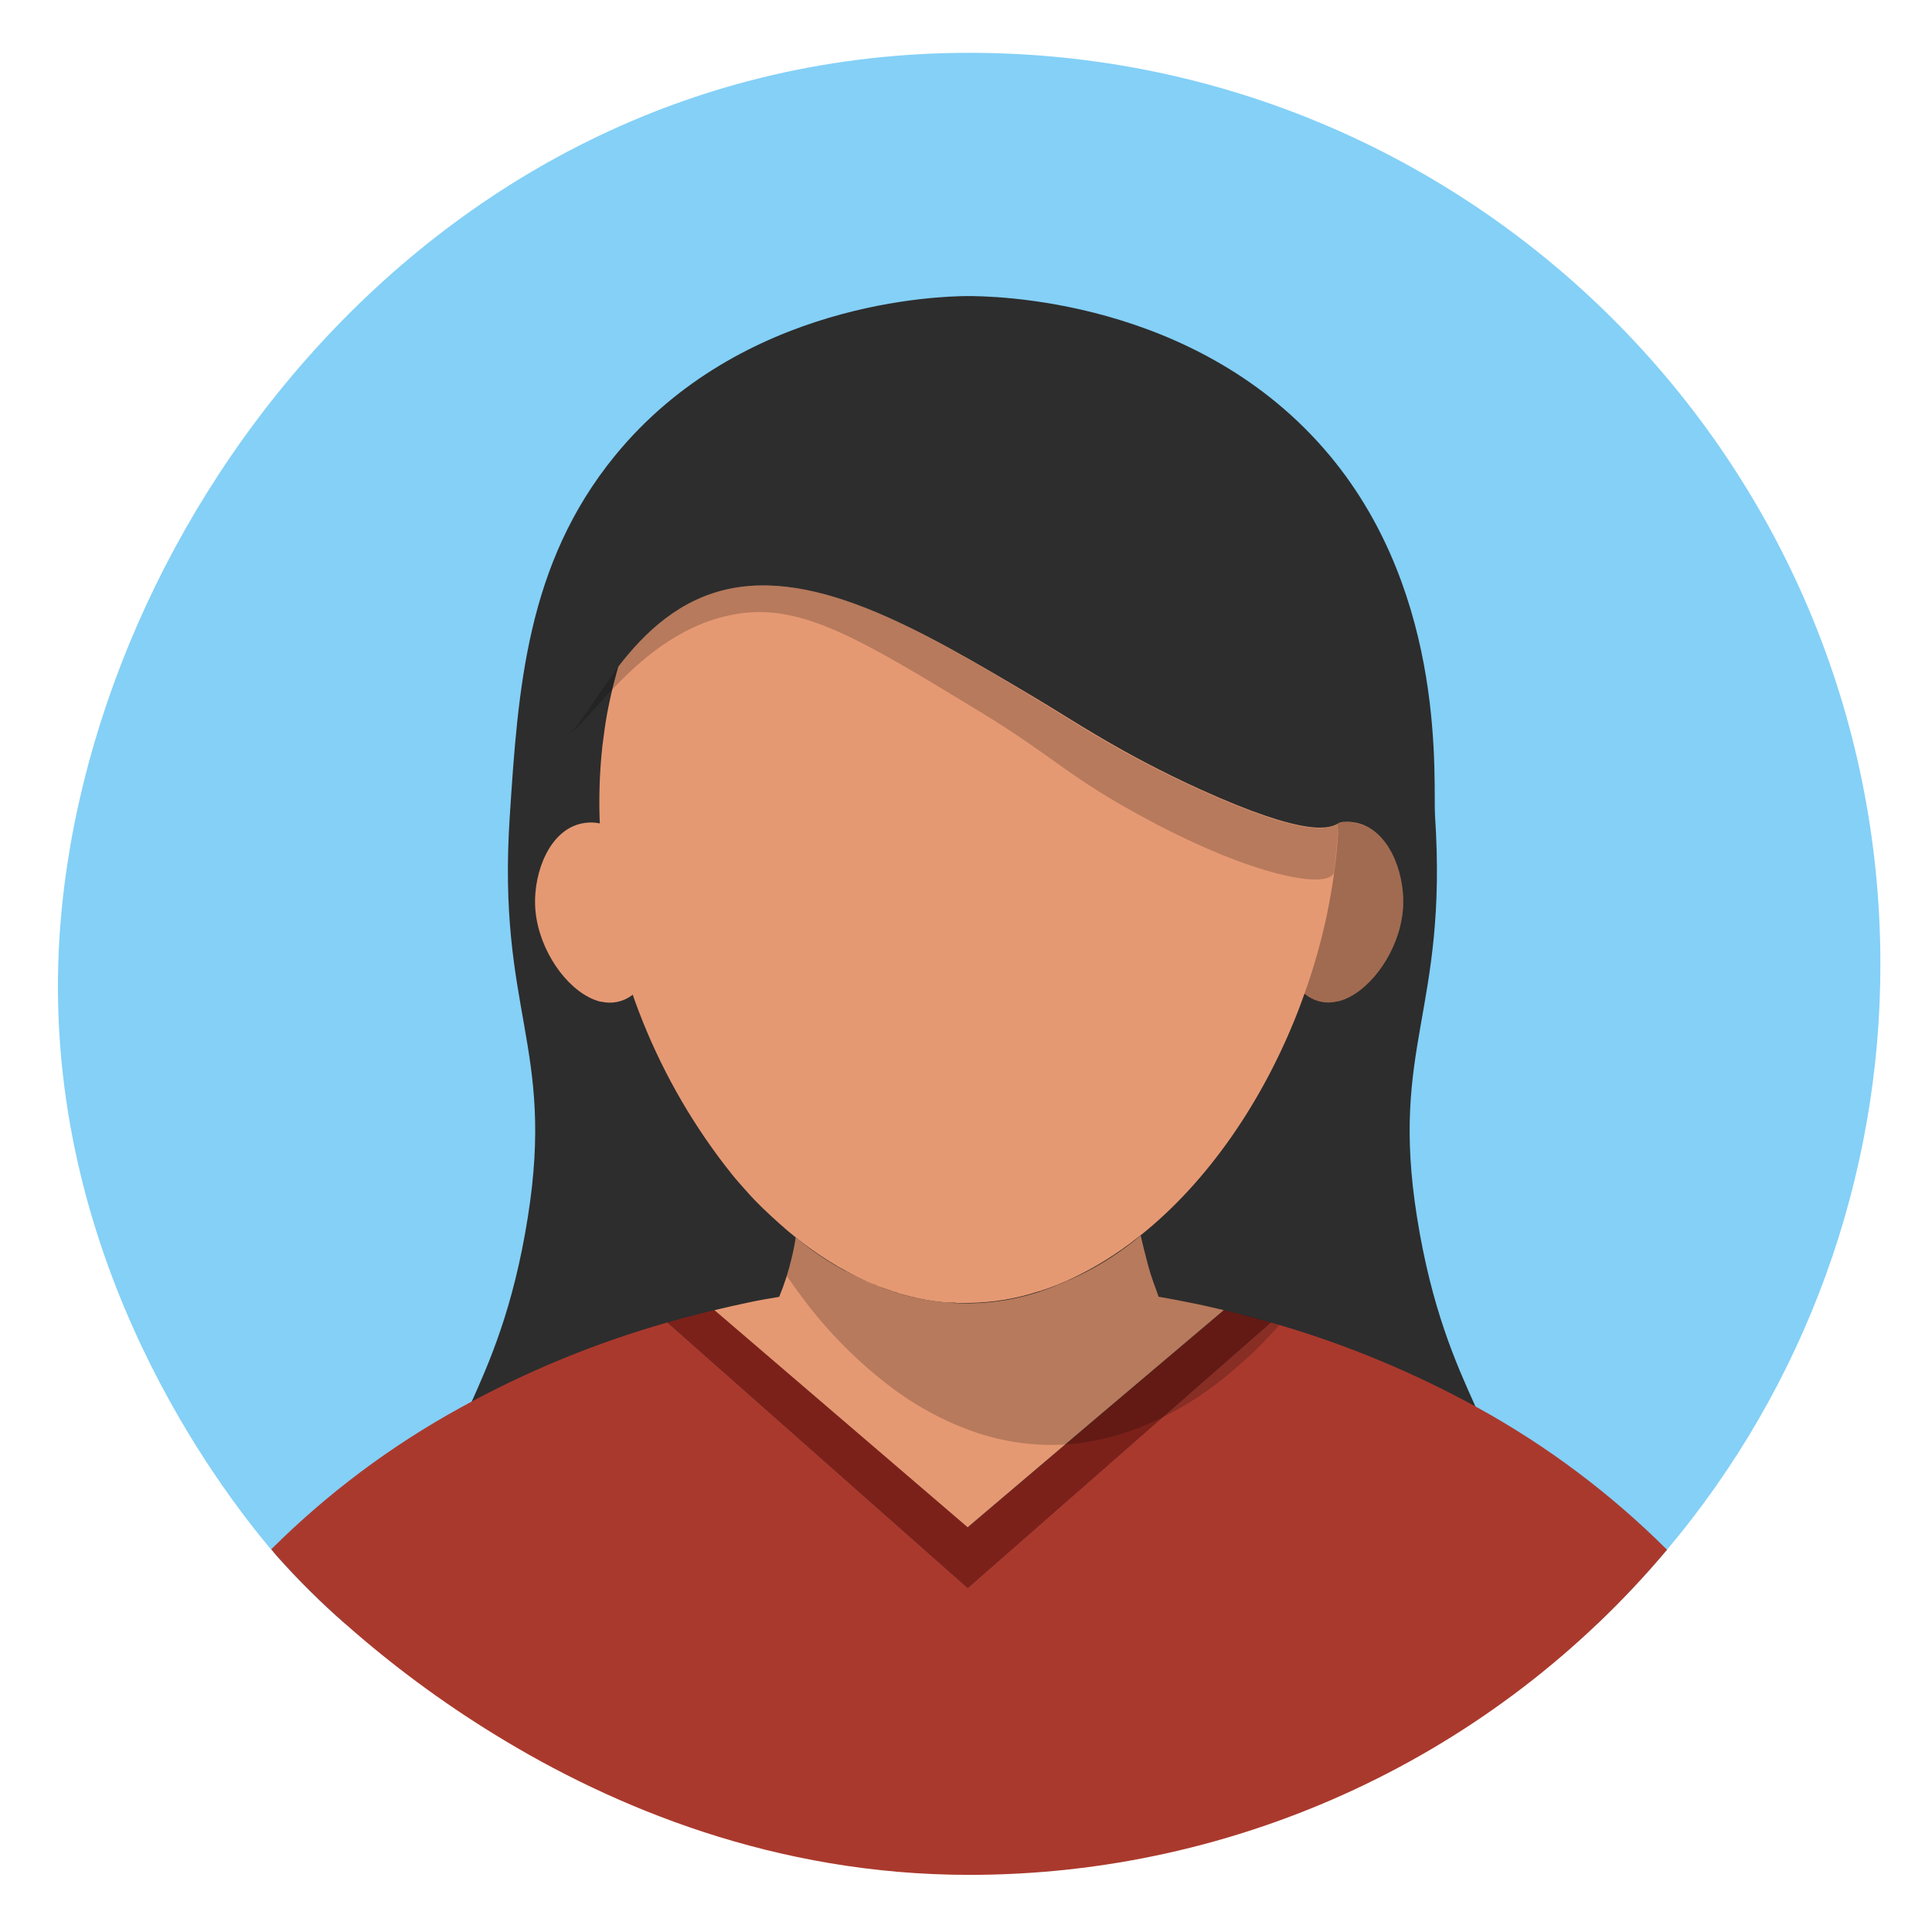
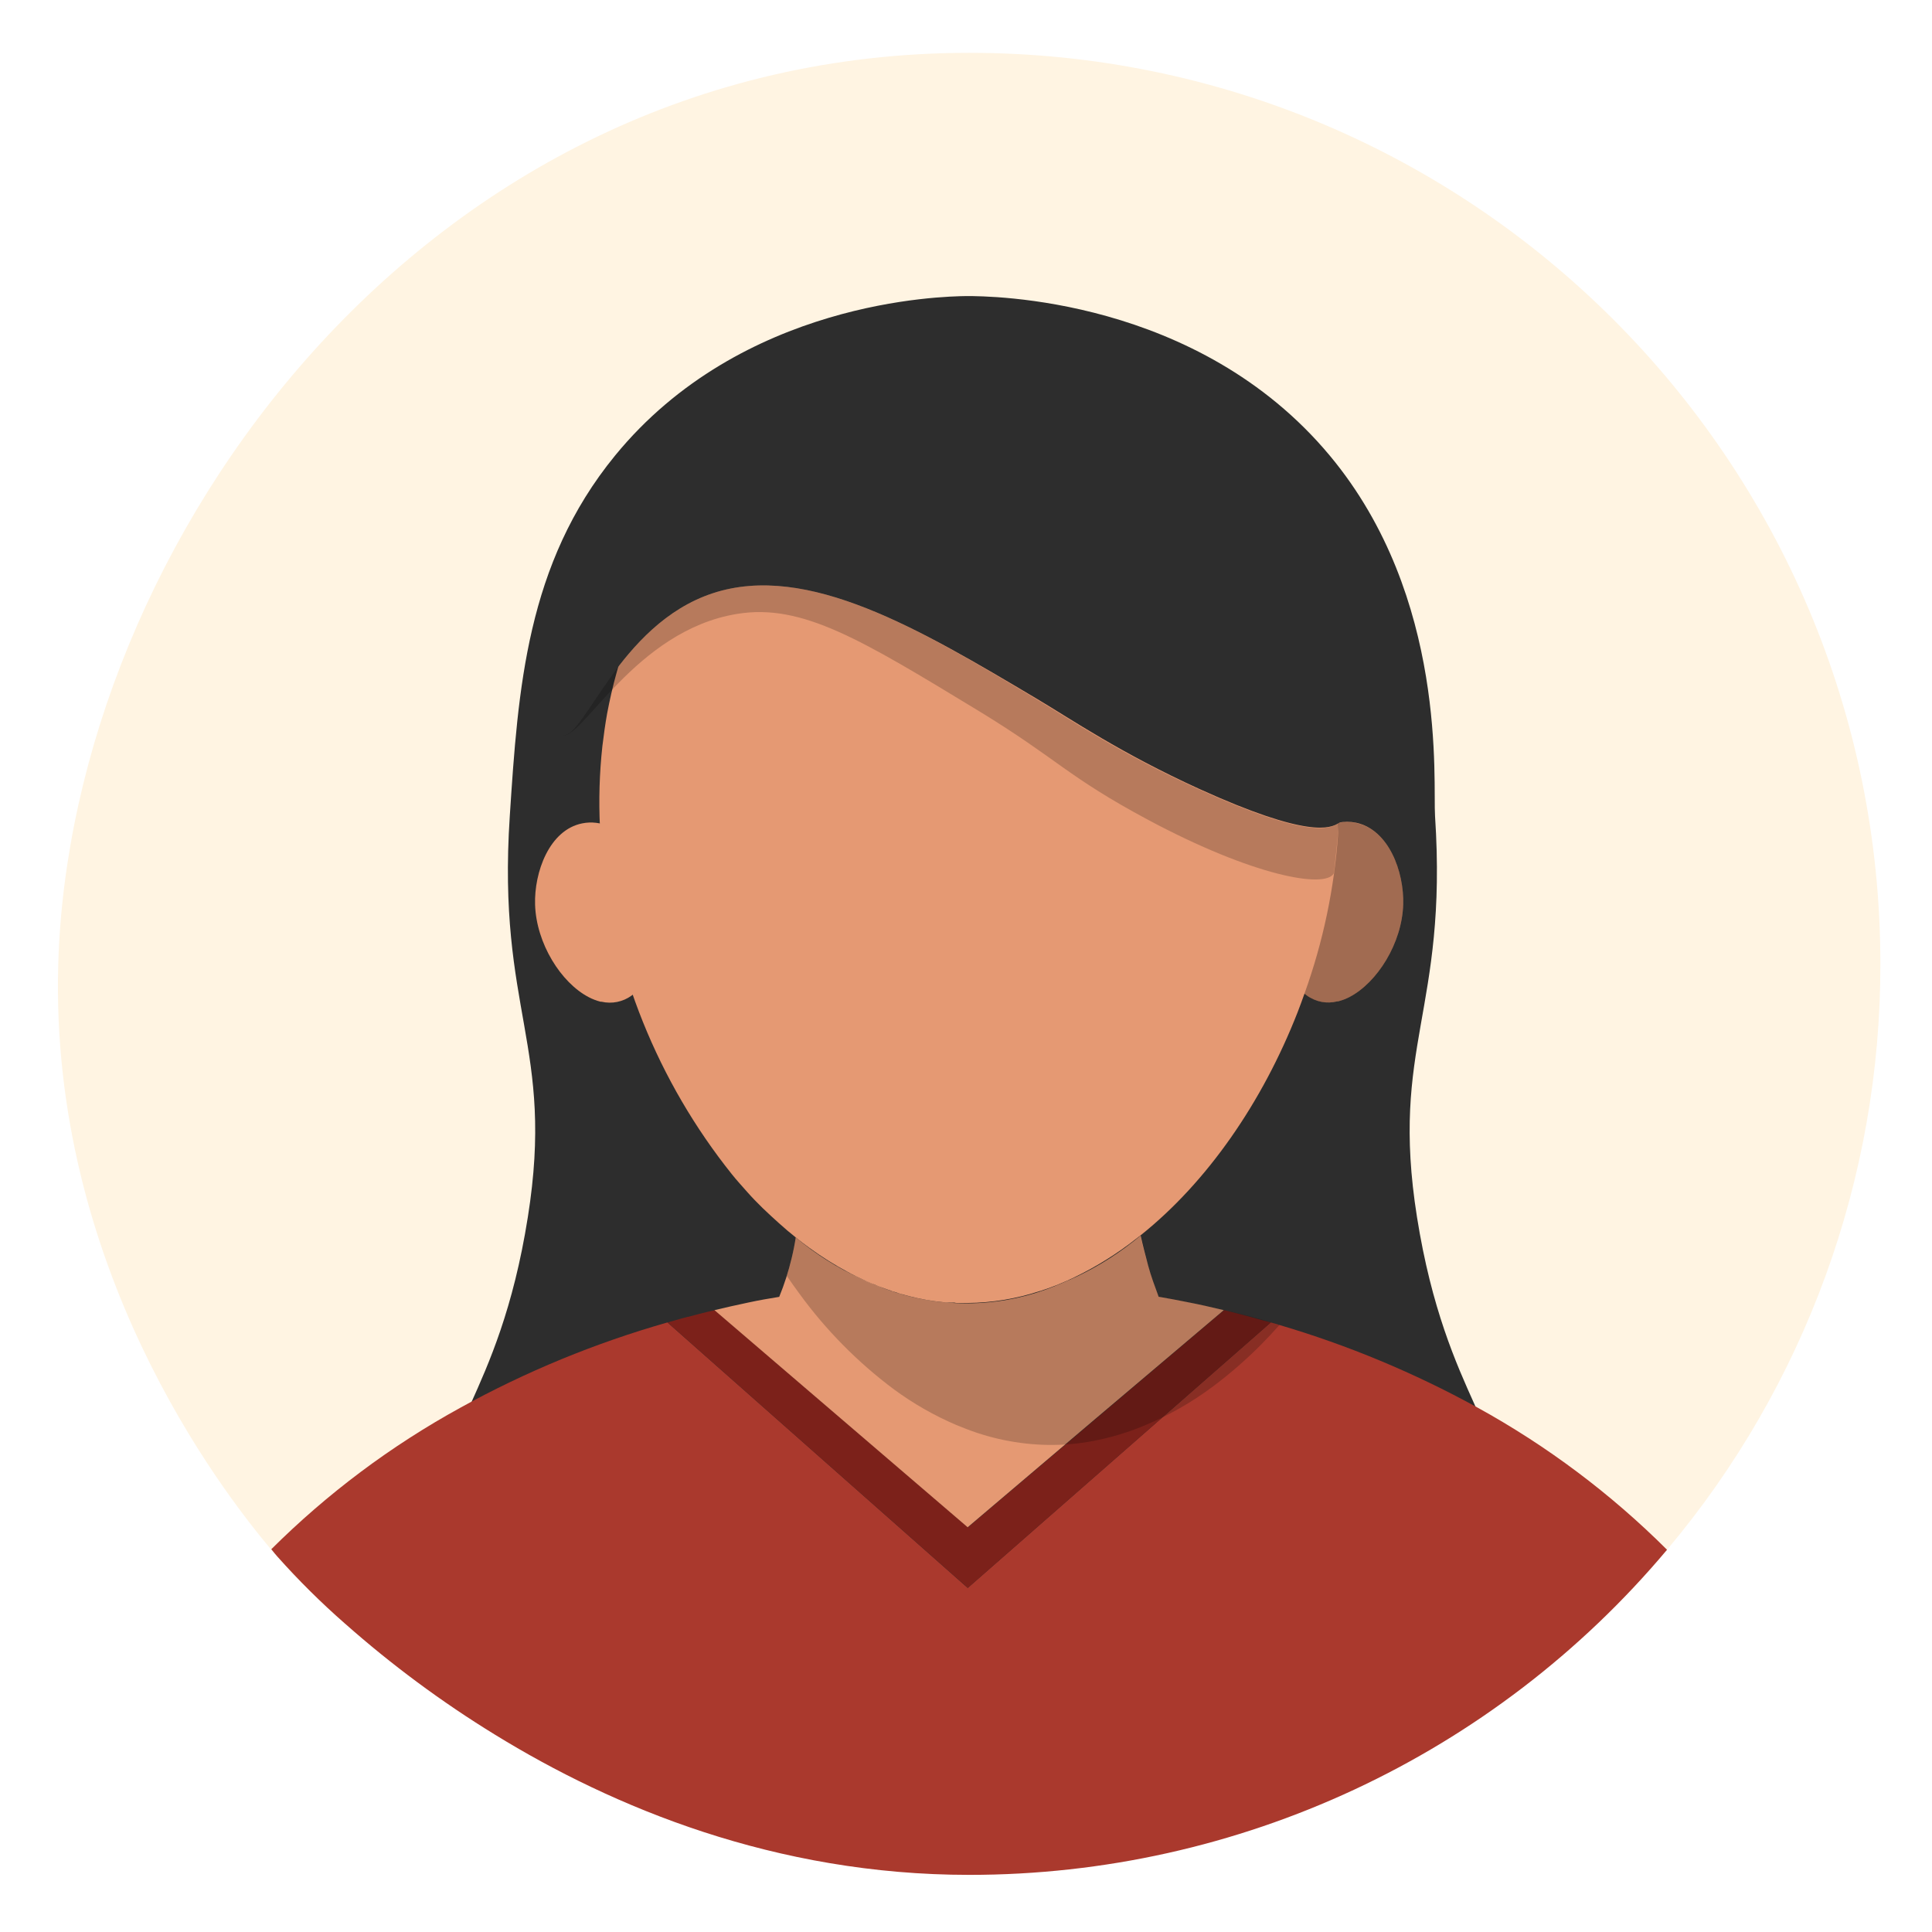
<svg xmlns="http://www.w3.org/2000/svg" width="800px" height="800px" viewBox="0 0 256 256" data-name="Layer 1" id="Layer_1">
  <defs>
-     <style>.cls-1{fill:#84d0f7;}.cls-2{fill:#2d2d2d;}.cls-3{fill:#aa392d;}.cls-4{fill:#7c211a;}.cls-5{fill:#e59973;}.cls-6{opacity:0.2;}.cls-7{opacity:0.3;}</style>
+     <style>.cls-1{fill:#fff4e2;}.cls-2{fill:#2d2d2d;}.cls-3{fill:#aa392d;}.cls-4{fill:#7c211a;}.cls-5{fill:#e59973;}.cls-6{opacity:0.2;}.cls-7{opacity:0.3;}</style>
  </defs>
  <g data-name="Female 2" id="Female_2">
    <path class="cls-1" d="M249.16,127.72a120.25,120.25,0,0,1-28.27,77.63,123.4,123.4,0,0,1-9.2,9.79h-166a101.12,101.12,0,0,1-8.95-8.86c-.24-.27-.51-.59-.81-.95C29,197.07,6.56,167.78,7.72,127.72,9.33,72.21,56,7,128.44,7A120.72,120.72,0,0,1,249.16,127.72Z" id="Wallpaper" />
    <path class="cls-2" d="M197.86,199.66c-4.92,15.91-37.33,24.37-69,24.54-31.66-.17-64.06-8.63-69-24.54-2.94-9.48,6.23-14,10.08-38.38,3.62-22.75-4.1-27.28-2.39-53.16,1.1-16.82,2.2-33.37,13.93-47.73,16.8-20.56,43.21-21.12,46.62-21.16,3,0,30.57.08,48.12,21.16,15.67,18.82,13.64,43.29,13.93,47.73,1.71,25.88-6,30.41-2.39,53.16C191.63,185.65,200.8,190.18,197.86,199.66Z" id="Hairs" />
    <path class="cls-3" d="M220.89,205.35a120.67,120.67,0,0,1-92.46,43.08c-25.68,0-47.17-8.93-62.88-18.6a142.23,142.23,0,0,1-19.82-14.68,102.13,102.13,0,0,1-8.95-8.87c-.24-.26-.5-.59-.83-1A111.68,111.68,0,0,1,61,186.53a131,131,0,0,1,27.44-11.3q19.89,17.6,39.79,35.18l40.15-35.18c.29.09.59.15.87.24a1.11,1.11,0,0,0,.26.09h0a131.85,131.85,0,0,1,26.23,10.93A112.15,112.15,0,0,1,220.89,205.35Z" id="Sweater" />
    <path class="cls-4" d="M168.39,175.23l-40.15,35.18q-19.92-17.59-39.79-35.18l1-.28.84-.24c.24-.07.53-.13.81-.22h.06c1-.26,2.22-.59,3.55-.89q16.78,14.37,33.55,28.77,17-14.42,33.94-28.77C165.13,174.3,167.44,175,168.39,175.23Z" id="Neckband" />
    <path class="cls-5" d="M162.16,173.6q-17,14.37-33.94,28.77Q111.44,188,94.67,173.6c1.43-.35,2.93-.67,4.45-1s2.8-.54,4.13-.76a34.84,34.84,0,0,0,1.65-5.13c.24-1,.41-1.87.54-2.74a37.66,37.66,0,0,0,8.74,5.5c.5.22,1.06.48,1.74.76a31.06,31.06,0,0,0,24.29,0c.89-.37,1.67-.72,2.3-1a39,39,0,0,0,8.63-5.52c.28,1.28.63,2.63,1,4s.92,2.85,1.39,4.13a.13.13,0,0,1,.09,0c1.26.22,2.43.44,3.48.65h0C158.9,172.84,160.55,173.21,162.16,173.6Z" id="Neck" />
    <path class="cls-6" d="M169.54,175.56c-.82.93-1.67,1.84-2.54,2.71a57.84,57.84,0,0,1-6.23,5.41,42.54,42.54,0,0,1-9.41,5.33,34.44,34.44,0,0,1-6.52,1.93,29.67,29.67,0,0,1-6,.52,31.42,31.42,0,0,1-11.49-2.39l-.66-.26a41.48,41.48,0,0,1-8.21-4.69,59.44,59.44,0,0,1-12.56-12.71c-.56-.77-1.13-1.55-1.67-2.35.11-.35.22-.7.32-1.07a36,36,0,0,0,.87-4c.59.48,1.2.94,1.79,1.37a43.45,43.45,0,0,0,5.06,3.18c.17.08.35.19.52.28l.63.32.74.35.43.2c.16.06.26.13.37.17l.46.2.46.17a.82.82,0,0,0,.19.09c.17.08.35.15.52.21l.68.24,0,0c.24.09.48.18.69.24l.18.07.52.15a7.07,7.07,0,0,0,.74.24,1.28,1.28,0,0,1,.35.09l.71.19a28.78,28.78,0,0,0,4.48.78,2.61,2.61,0,0,0,.48.05,1.77,1.77,0,0,0,.32,0,5.86,5.86,0,0,0,.61,0c.18,0,.37,0,.55.05h1.19a31.29,31.29,0,0,0,9.63-1.59l.06,0,.35-.13c.65-.2,1.28-.46,1.93-.7l.18-.08.82-.35.22-.09a44.79,44.79,0,0,0,8.19-4.82c.55-.41,1.07-.83,1.61-1.24.28,1.35.67,2.8,1.13,4.32.41,1.37.85,2.65,1.3,3.85l1.09.2,1.09.19,1.06.2c.28.06.54.1.81.17s.34.07.52.11c1.34.28,2.69.56,4,.89,2.1.5,4.19,1,6.23,1.63Z" id="HairsShadow" />
    <path class="cls-5" d="M185.93,119.84c-.15,5.14-3.44,10.35-7.11,12.27a7.65,7.65,0,0,1-1.56.59l-.12,0a4.93,4.93,0,0,1-2,.06,5,5,0,0,1-2-.87,2.92,2.92,0,0,1-.28-.21,6.78,6.78,0,0,1-1.11-1.1c-2.65-3.19-3.73-9.18-2-14a14.46,14.46,0,0,1,3.2-5,8.77,8.77,0,0,1,4.38-2.57,5.76,5.76,0,0,1,2.34,0C184.05,109.94,186.06,115.55,185.93,119.84Z" id="RightEar" />
    <path class="cls-7" d="M185.93,119.84c-.15,5.15-3.43,10.34-7.11,12.28a9,9,0,0,1-1.56.59l-.13,0a5.29,5.29,0,0,1-2,.06,5.09,5.09,0,0,1-2-.87l-.29-.21a6.56,6.56,0,0,1-1.08-1.09c-2.68-3.19-3.74-9.19-2-14a14.36,14.36,0,0,1,3.2-5,10.12,10.12,0,0,1,3.08-2.17,5.9,5.9,0,0,1,1.28-.39,5.64,5.64,0,0,1,2.35,0,3,3,0,0,1,.35.09C184.17,110.24,186.06,115.67,185.93,119.84Z" id="RightEarShadow" />
    <path class="cls-5" d="M85.08,130.62a7.36,7.36,0,0,1-1.39,1.3,4.9,4.9,0,0,1-4,.81l-.12,0a7.15,7.15,0,0,1-1.56-.6c-3.67-1.91-6.95-7.12-7.11-12.26-.13-4.29,1.88-9.9,6.25-10.77,2.48-.5,4.86.7,6.73,2.58a14.51,14.51,0,0,1,3.2,5C88.81,121.43,87.72,127.42,85.08,130.62Z" id="LeftEar" />
    <path class="cls-5" d="M177.32,109v.07c0,.39,0,.8,0,1.21a78.35,78.35,0,0,1-4.48,21.41c-.28.8-.58,1.6-.89,2.41-4.69,12-12,22.53-20.77,29.55-.54.41-1.06.83-1.61,1.24a44.79,44.79,0,0,1-8.19,4.82l-.22.09-.82.35-.18.08c-.65.24-1.28.5-1.93.7l-.35.13-.06,0a31.29,31.29,0,0,1-9.63,1.59H127c-.18,0-.37,0-.55-.05a5.86,5.86,0,0,1-.61,0,1.77,1.77,0,0,1-.32,0,2.61,2.61,0,0,1-.48-.05,28.78,28.78,0,0,1-4.48-.78l-.71-.19a1.28,1.28,0,0,0-.35-.09,7.07,7.07,0,0,1-.74-.24l-.52-.15L118,171c-.21-.06-.45-.15-.69-.24l0,0-.68-.24c-.17-.06-.35-.13-.52-.21a.82.82,0,0,1-.19-.09l-.46-.17-.46-.2c-.11,0-.21-.11-.37-.17l-.43-.2-.74-.35-.63-.32c-.17-.09-.35-.2-.52-.28a43.45,43.45,0,0,1-5.06-3.18c-.59-.43-1.2-.89-1.79-1.37-.76-.6-1.5-1.23-2.23-1.89s-1.46-1.32-2.16-2-1.43-1.43-2.08-2.17-1.37-1.52-2-2.31a80.38,80.38,0,0,1-17.28-42.91c-.11-1-.17-2-.21-3.06a68,68,0,0,1,.32-10.78c.18-1.46.37-2.89.63-4.33.33-1.73.72-3.49,1.22-5.28a72.16,72.16,0,0,1,4.61-12.47c4.19-8.8,10.25-17.08,17.81-23C111,48.4,119.11,45,128.26,45c14.75-.07,27,8.6,35.5,20.27a72.12,72.12,0,0,1,8.57,15.34c.56,1.37,1.06,2.74,1.54,4.13a69.76,69.76,0,0,1,2.54,9.75c.24,1.39.46,2.81.61,4.22A64.6,64.6,0,0,1,177.32,109Z" id="Head" />
    <path class="cls-6" d="M177.39,109.06c-.09,1.42-.2,2.57-.33,3.79-.19,1.91-.3,2.84-.34,2.91-1.2,2-10.7.3-24.56-7.11-10.8-5.78-12-8.06-22.45-14.43-15.6-9.47-23.4-14.27-32-12.88C84.11,83.51,77,98.29,74.46,97.42c2.91.63,7.49-14.69,20-18.82s27.44,4.8,42.79,14c4.82,2.89,11.14,7.24,21.62,12,14.45,6.58,17.38,5.21,18.47,4.52C177.37,109.09,177.37,109.06,177.39,109.06Z" data-name="HairsShadow" id="HairsShadow-2" />
    <path class="cls-2" d="M177.39,109.06s0,0,0,0c-1.09.69-4,2.06-18.47-4.52-10.48-4.78-16.8-9.13-21.62-12C121.91,83.4,107,74.49,94.47,78.6s-17.1,19.45-20,18.82l-.18-.07c-2.15-1-.76-10.28,2.42-18.27,4.78-12,16.75-29,38-34.59,4.52-1.18,21.94-5.46,38.94,4.32,16.79,9.67,21.75,26,24,33.64C178.43,85.12,184.23,104.48,177.39,109.06Z" data-name="Hairs" id="Hairs-2" />
  </g>
</svg>
